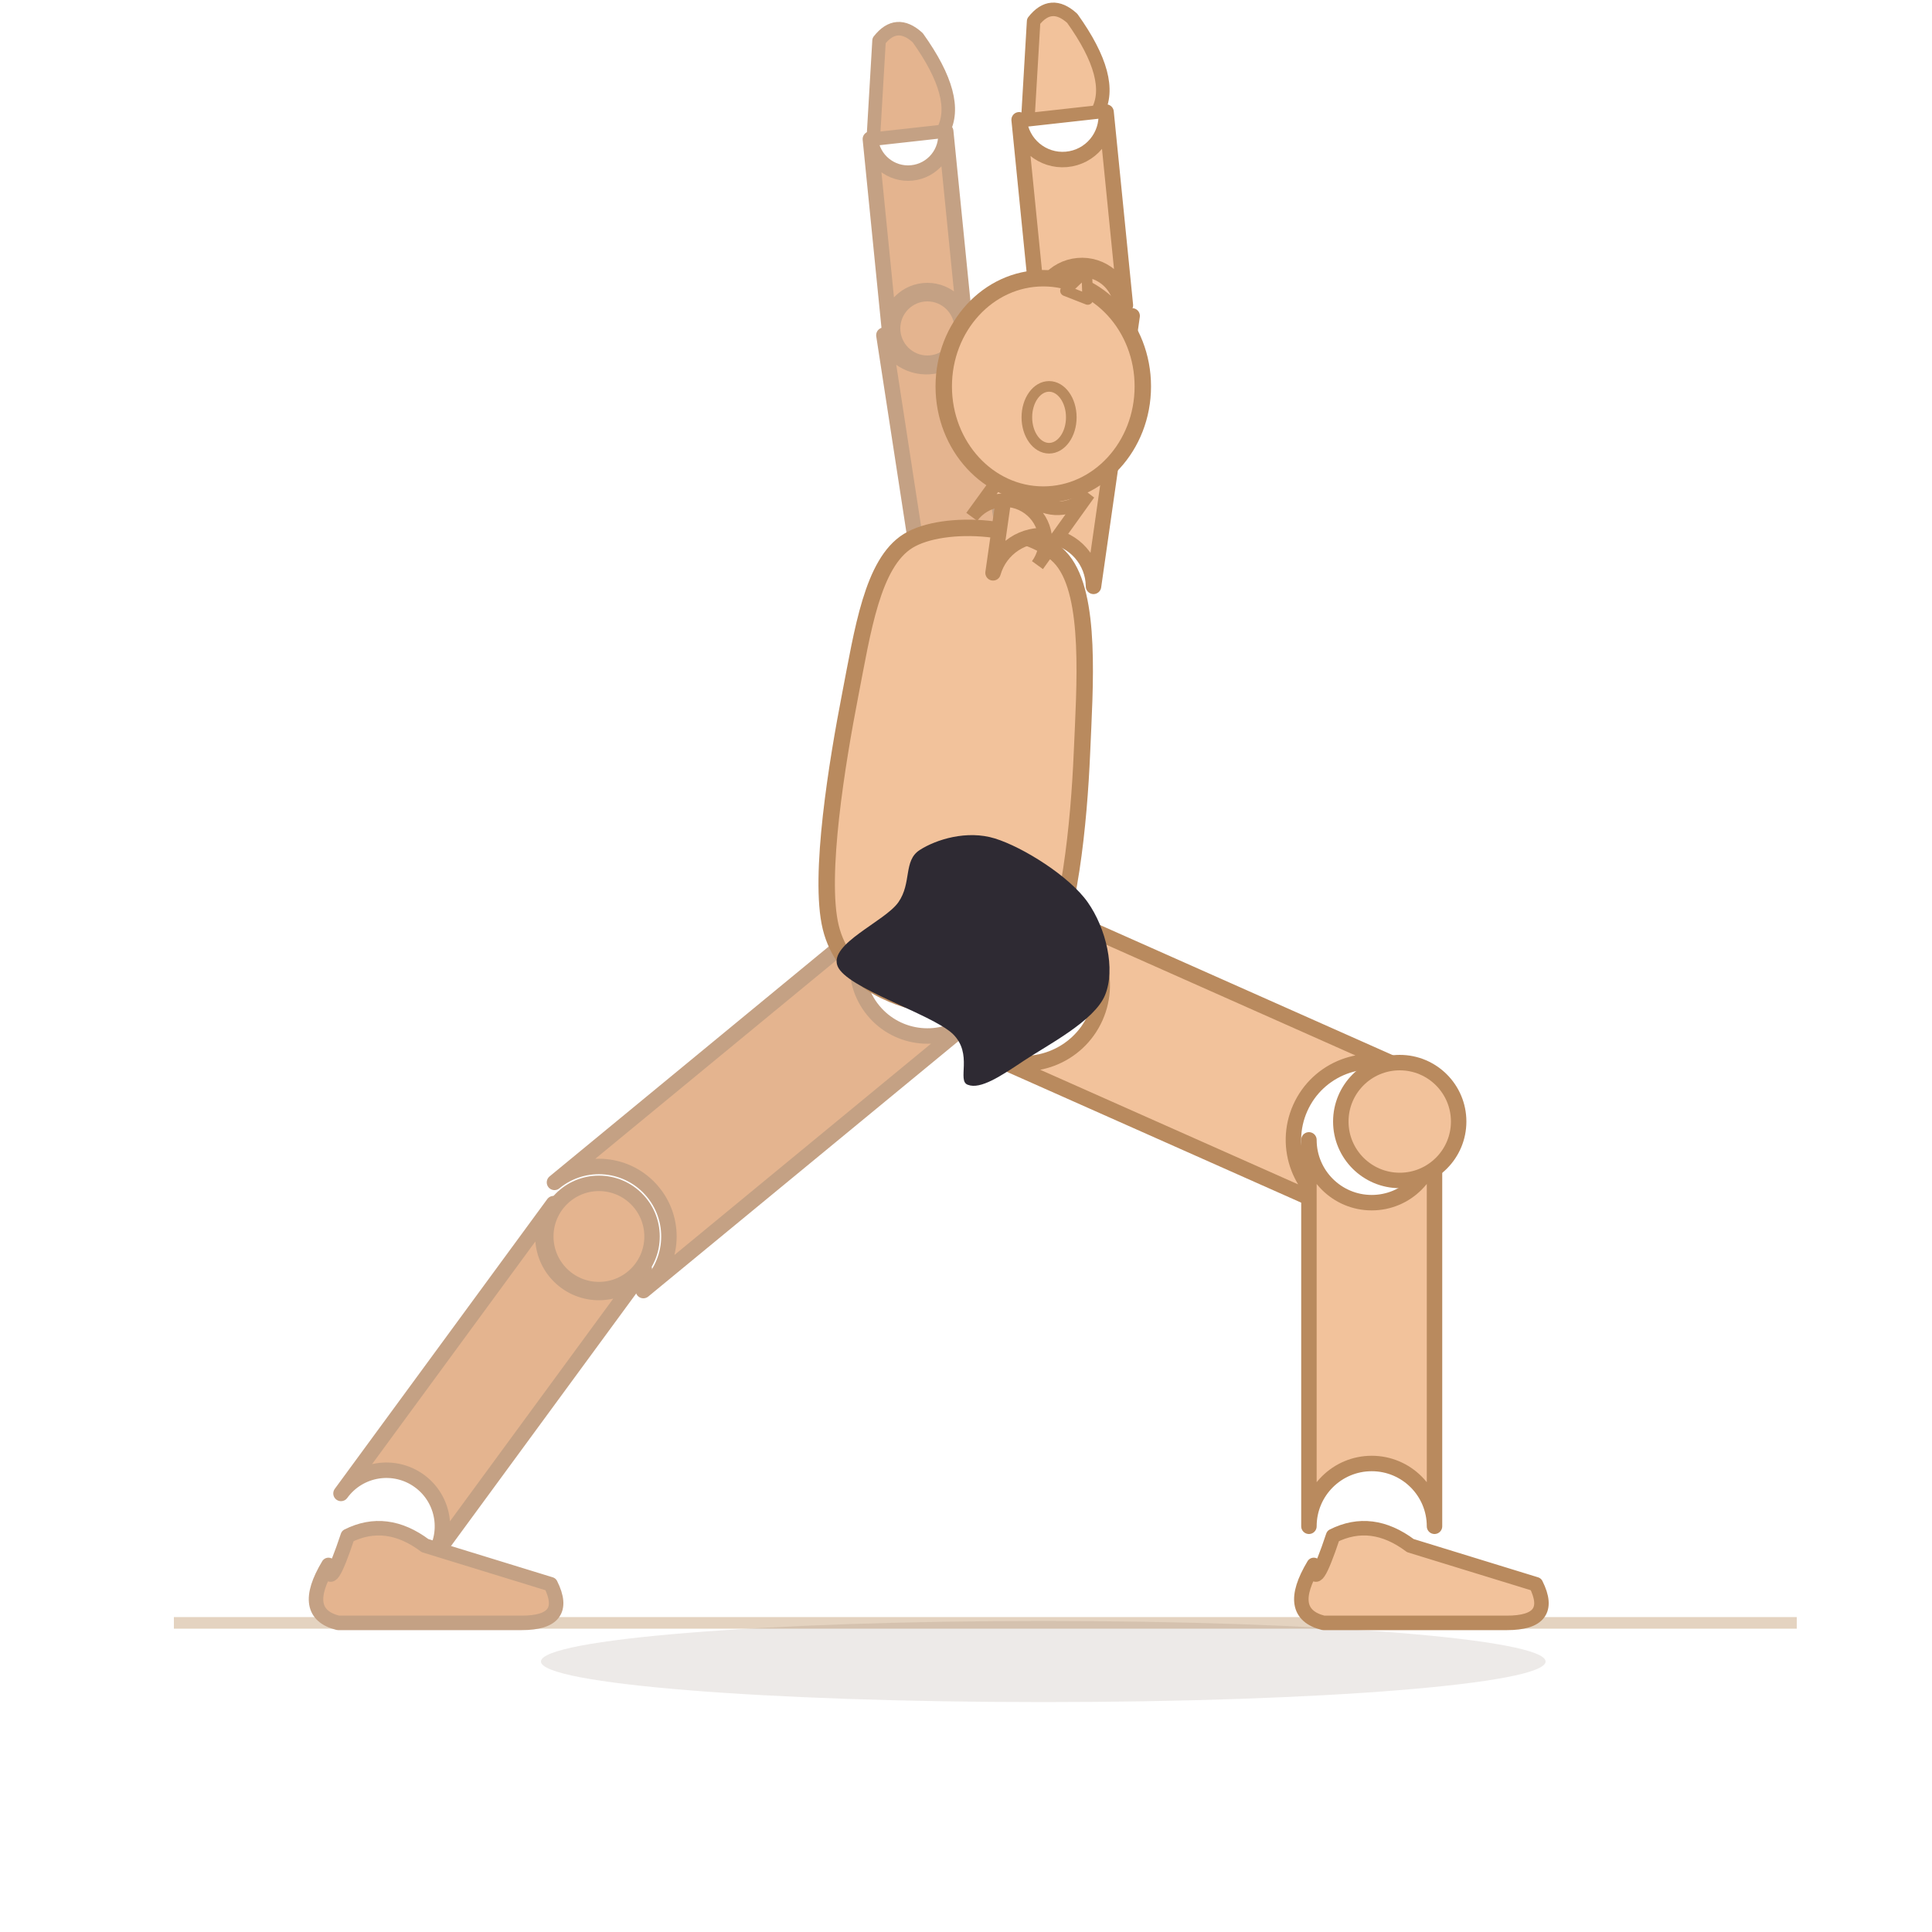
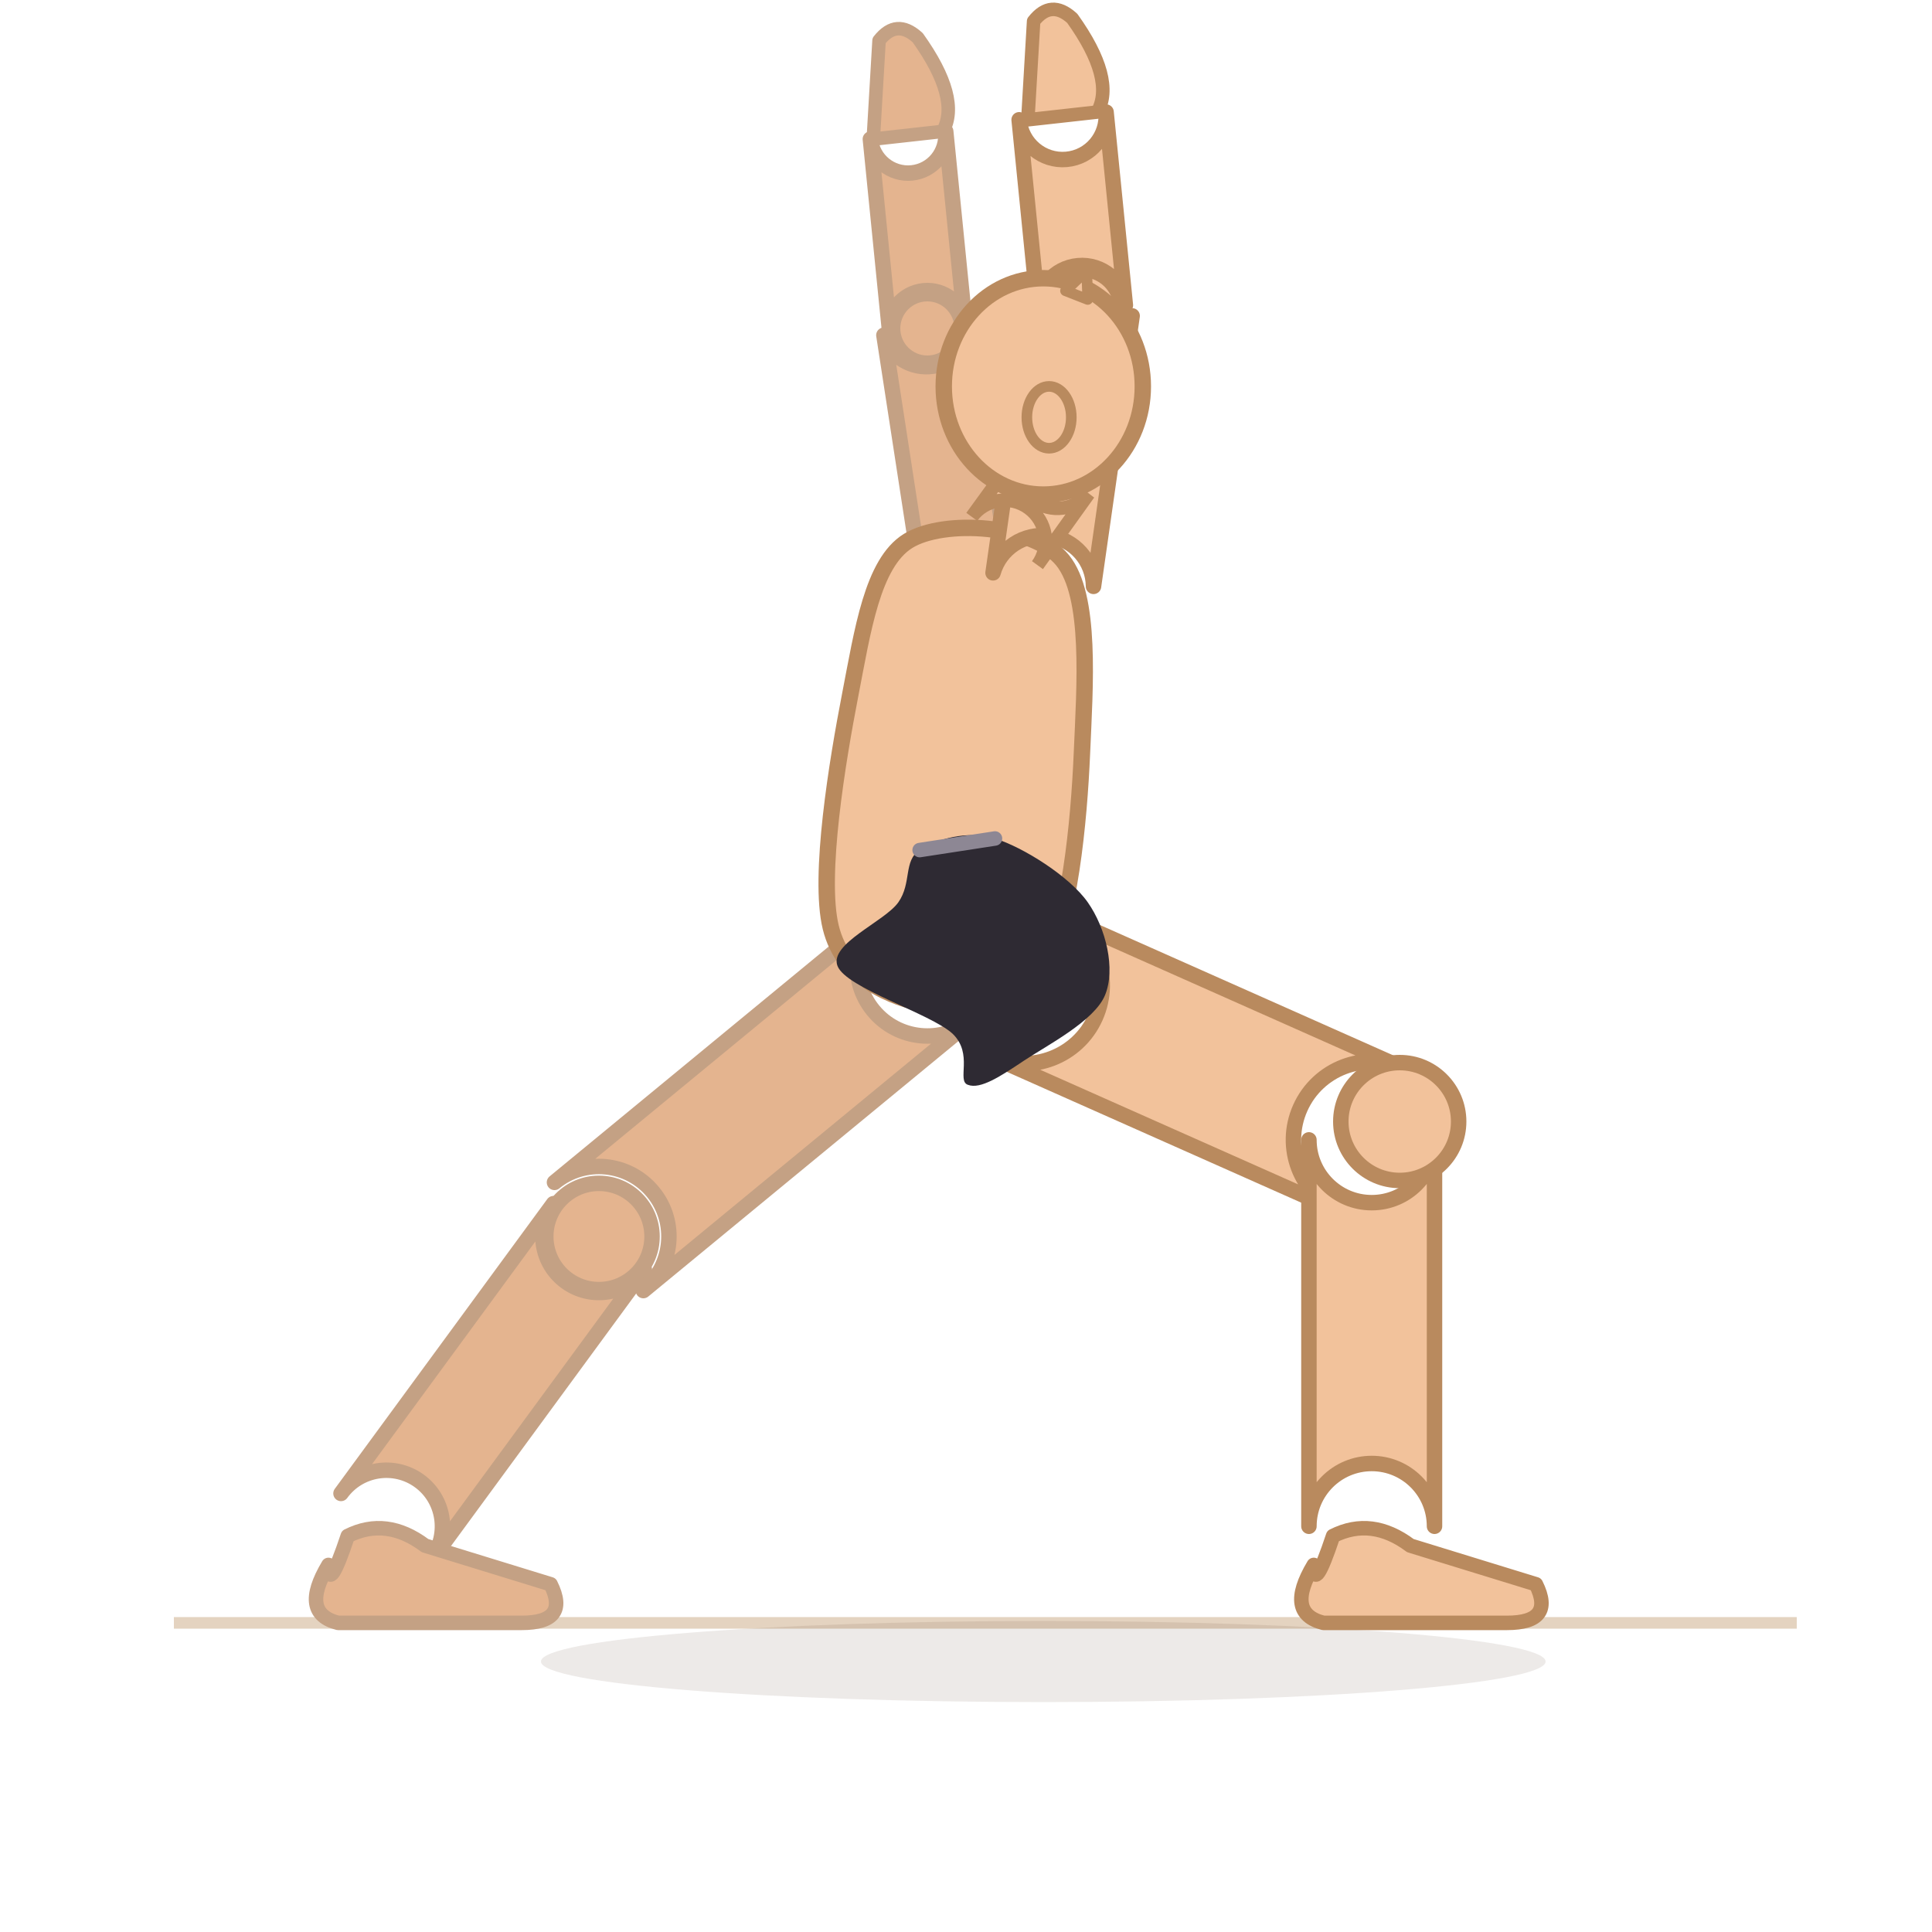
<svg xmlns="http://www.w3.org/2000/svg" viewBox="0 0 200 200">
  <line x1="18" y1="168" x2="186" y2="168" stroke="#e4d3c0" stroke-width="1.2" />
  <ellipse cx="108" cy="172" rx="52" ry="4.2" fill="rgba(70,48,28,0.10)" />
  <path d="M 91.4,94.4 L 57.4,122.4 A 7.2 7.2 0 0 1 66.6,133.6 L 100.6,105.6 A 7.2 7.2 0 0 1 91.4,94.4 Z" fill="#e4b48f" stroke="#c4a184" stroke-width="1.6" stroke-linejoin="round" />
  <path d="M 57.3,124.6 L 35.3,154.6 A 5.8 5.8 0 0 1 44.7,161.4 L 66.7,131.4 A 5.8 5.8 0 0 1 57.3,124.6 Z" fill="#e4b48f" stroke="#c4a184" stroke-width="1.6" stroke-linejoin="round" />
  <circle cx="62" cy="128" r="5.5" fill="#e4b48f" stroke="#c4a184" stroke-width="1.6" />
  <path d="M 34,162 Q 31,167 35,168 L 54,168 Q 59,168 57,164 L 44,160 Q 40,157 36,159 Q 34,165 34,162 Z" fill="#e4b48f" stroke="#c4a184" stroke-width="1.5" stroke-linejoin="round" />
  <path d="M 102.7,109.4 L 138.7,125.4 A 8.1 8.1 0 0 1 145.3,110.6 L 109.3,94.6 A 8.1 8.1 0 0 1 102.7,109.4 Z" fill="#f2c29b" stroke="#b98a5e" stroke-width="1.6" stroke-linejoin="round" />
  <path d="M 135.5,118 L 135.5,158 A 6.5 6.5 0 0 1 148.5,158 L 148.5,118 A 6.5 6.5 0 0 1 135.5,118 Z" fill="#f2c29b" stroke="#b98a5e" stroke-width="1.6" stroke-linejoin="round" />
  <circle cx="144.9" cy="116.1" r="6.1" fill="#f2c29b" stroke="#b98a5e" stroke-width="1.6" />
  <path d="M 136,162 Q 133,167 137,168 L 156,168 Q 161,168 159,164 L 146,160 Q 142,157 138,159 Q 136,165 136,162 Z" fill="#f2c29b" stroke="#b98a5e" stroke-width="1.5" stroke-linejoin="round" />
  <path d="M 104.5,59.3 L 100.5,33.3 A 4.6 4.6 0 0 1 91.5,34.7 L 95.5,60.7 A 4.6 4.6 0 0 1 104.5,59.3 Z" fill="#e4b48f" stroke="#c4a184" stroke-width="1.6" stroke-linejoin="round" />
  <path d="M 99.9,33.6 L 97.9,13.6 A 3.9 3.9 0 0 1 90.1,14.4 L 92.1,34.4 A 3.9 3.9 0 0 1 99.9,33.6 Z" fill="#e4b48f" stroke="#c4a184" stroke-width="1.6" stroke-linejoin="round" />
  <circle cx="96" cy="34" r="3.6" fill="#e4b48f" stroke="#c4a184" stroke-width="1.6" />
  <path d="M 97.6,13.6 Q 99.5,10.2 95,3.9 Q 92.8,1.9 91,4.2 L 90.4,14.4 Z" fill="#e4b48f" stroke="#c4a184" stroke-width="1.4" stroke-linejoin="round" />
  <path d="M 94,56 C 97.7,53.7 107,54.3 110,58 C 113,61.7 112.3,71 112,78 C 111.7,85 110.7,95.7 108,100 C 105.3,104.3 99.7,104.7 96,104 C 92.3,103.3 87.3,101.3 86,96 C 84.7,90.7 86.7,78.7 88,72 C 89.3,65.3 90.3,58.3 94,56 Z" fill="#f2c29b" stroke="#b98a5e" stroke-width="1.7" stroke-linejoin="round" />
  <path d="M 113.2,60.7 L 117.2,32.7 A 5.3 5.3 0 0 1 106.8,31.3 L 102.8,59.3 A 5.3 5.3 0 0 1 113.2,60.7 Z" fill="#f2c29b" stroke="#b98a5e" stroke-width="1.6" stroke-linejoin="round" />
  <path d="M 116.5,31.6 L 114.5,11.6 A 4.5 4.5 0 0 1 105.5,12.4 L 107.5,32.4 A 4.5 4.5 0 0 1 116.5,31.6 Z" fill="#f2c29b" stroke="#b98a5e" stroke-width="1.6" stroke-linejoin="round" />
  <circle cx="112" cy="32" r="4.1" fill="#f2c29b" stroke="#b98a5e" stroke-width="1.6" />
  <path d="M 113.6,11.6 Q 115.5,8.2 111,1.9 Q 108.8,-0.1 107,2.2 L 106.4,12.4 Z" fill="#f2c29b" stroke="#b98a5e" stroke-width="1.4" stroke-linejoin="round" />
  <path d="M 107.4,58.5 L 112.7,51.1 A 4.2 4.2 0 0 1 105.9,46.2 L 100.6,53.5 A 4.2 4.2 0 0 1 107.4,58.5 Z" fill="#f2c29b" stroke="#b98a5e" stroke-width="1.4" />
  <ellipse cx="108" cy="40" rx="10.304" ry="11.2" fill="#f2c29b" stroke="#b98a5e" stroke-width="1.7" />
  <ellipse cx="108.6" cy="43.2" rx="2.3" ry="3.2" fill="#f2c29b" stroke="#b98a5e" stroke-width="1.1" />
  <path d="M 112.6,31 L 112.5,28 L 110.3,30.1 Z" fill="#f2c29b" stroke="#b98a5e" stroke-width="1.1" stroke-linejoin="round" />
  <g data-shorts="1">
    <path d="M 95.2,88 C 96.9,86.9 100.1,85.9 103,86.8 C 105.9,87.7 110.7,90.7 112.6,93.4 C 114.5,96.1 115.5,100.3 114.4,103 C 113.3,105.7 108.4,108.2 106,109.8 C 103.6,111.4 101.5,112.8 100.2,112.3 C 99,111.9 100.8,109.1 98.6,107 C 96.3,104.9 87.6,102.3 86.7,100 C 85.8,97.7 91.6,95.4 93,93.4 C 94.4,91.4 93.5,89.1 95.2,88 Z" fill="#2e2a33" />
+     <path d="M 95.2,88 L 103,86.8" fill="none" stroke="#8d8794" stroke-width="1.5" stroke-linecap="round" />
  </g>
</svg>
